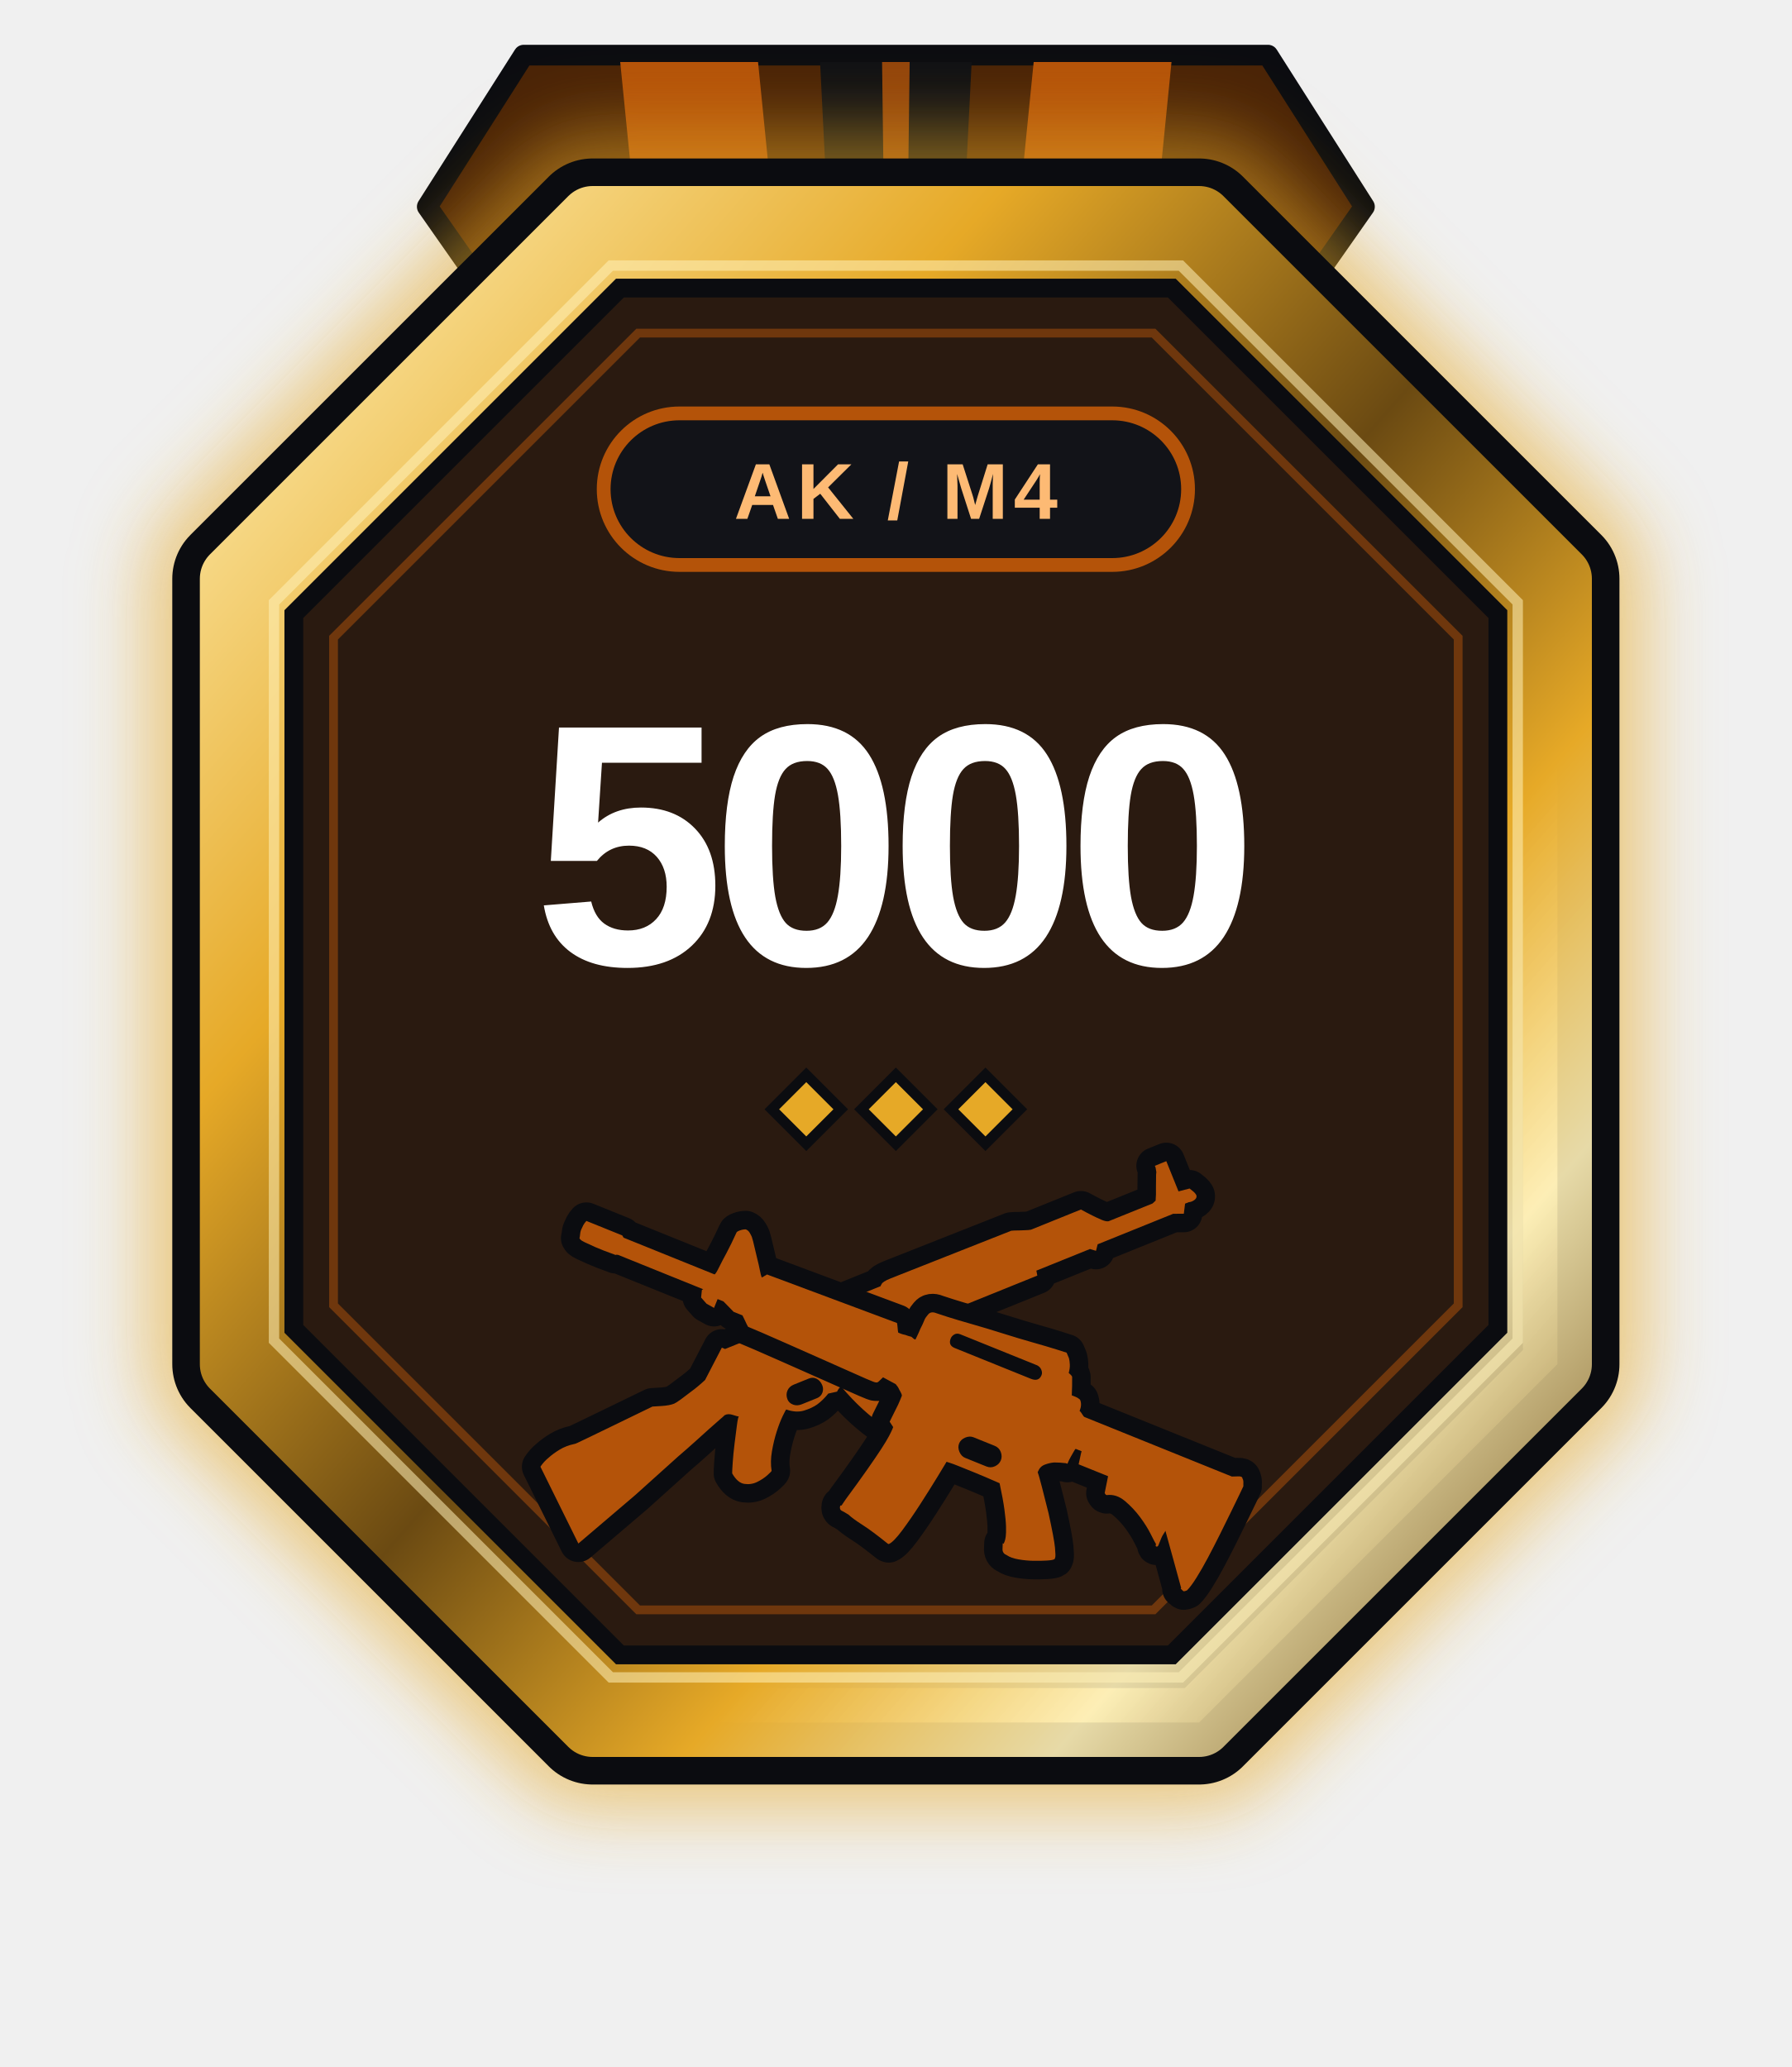
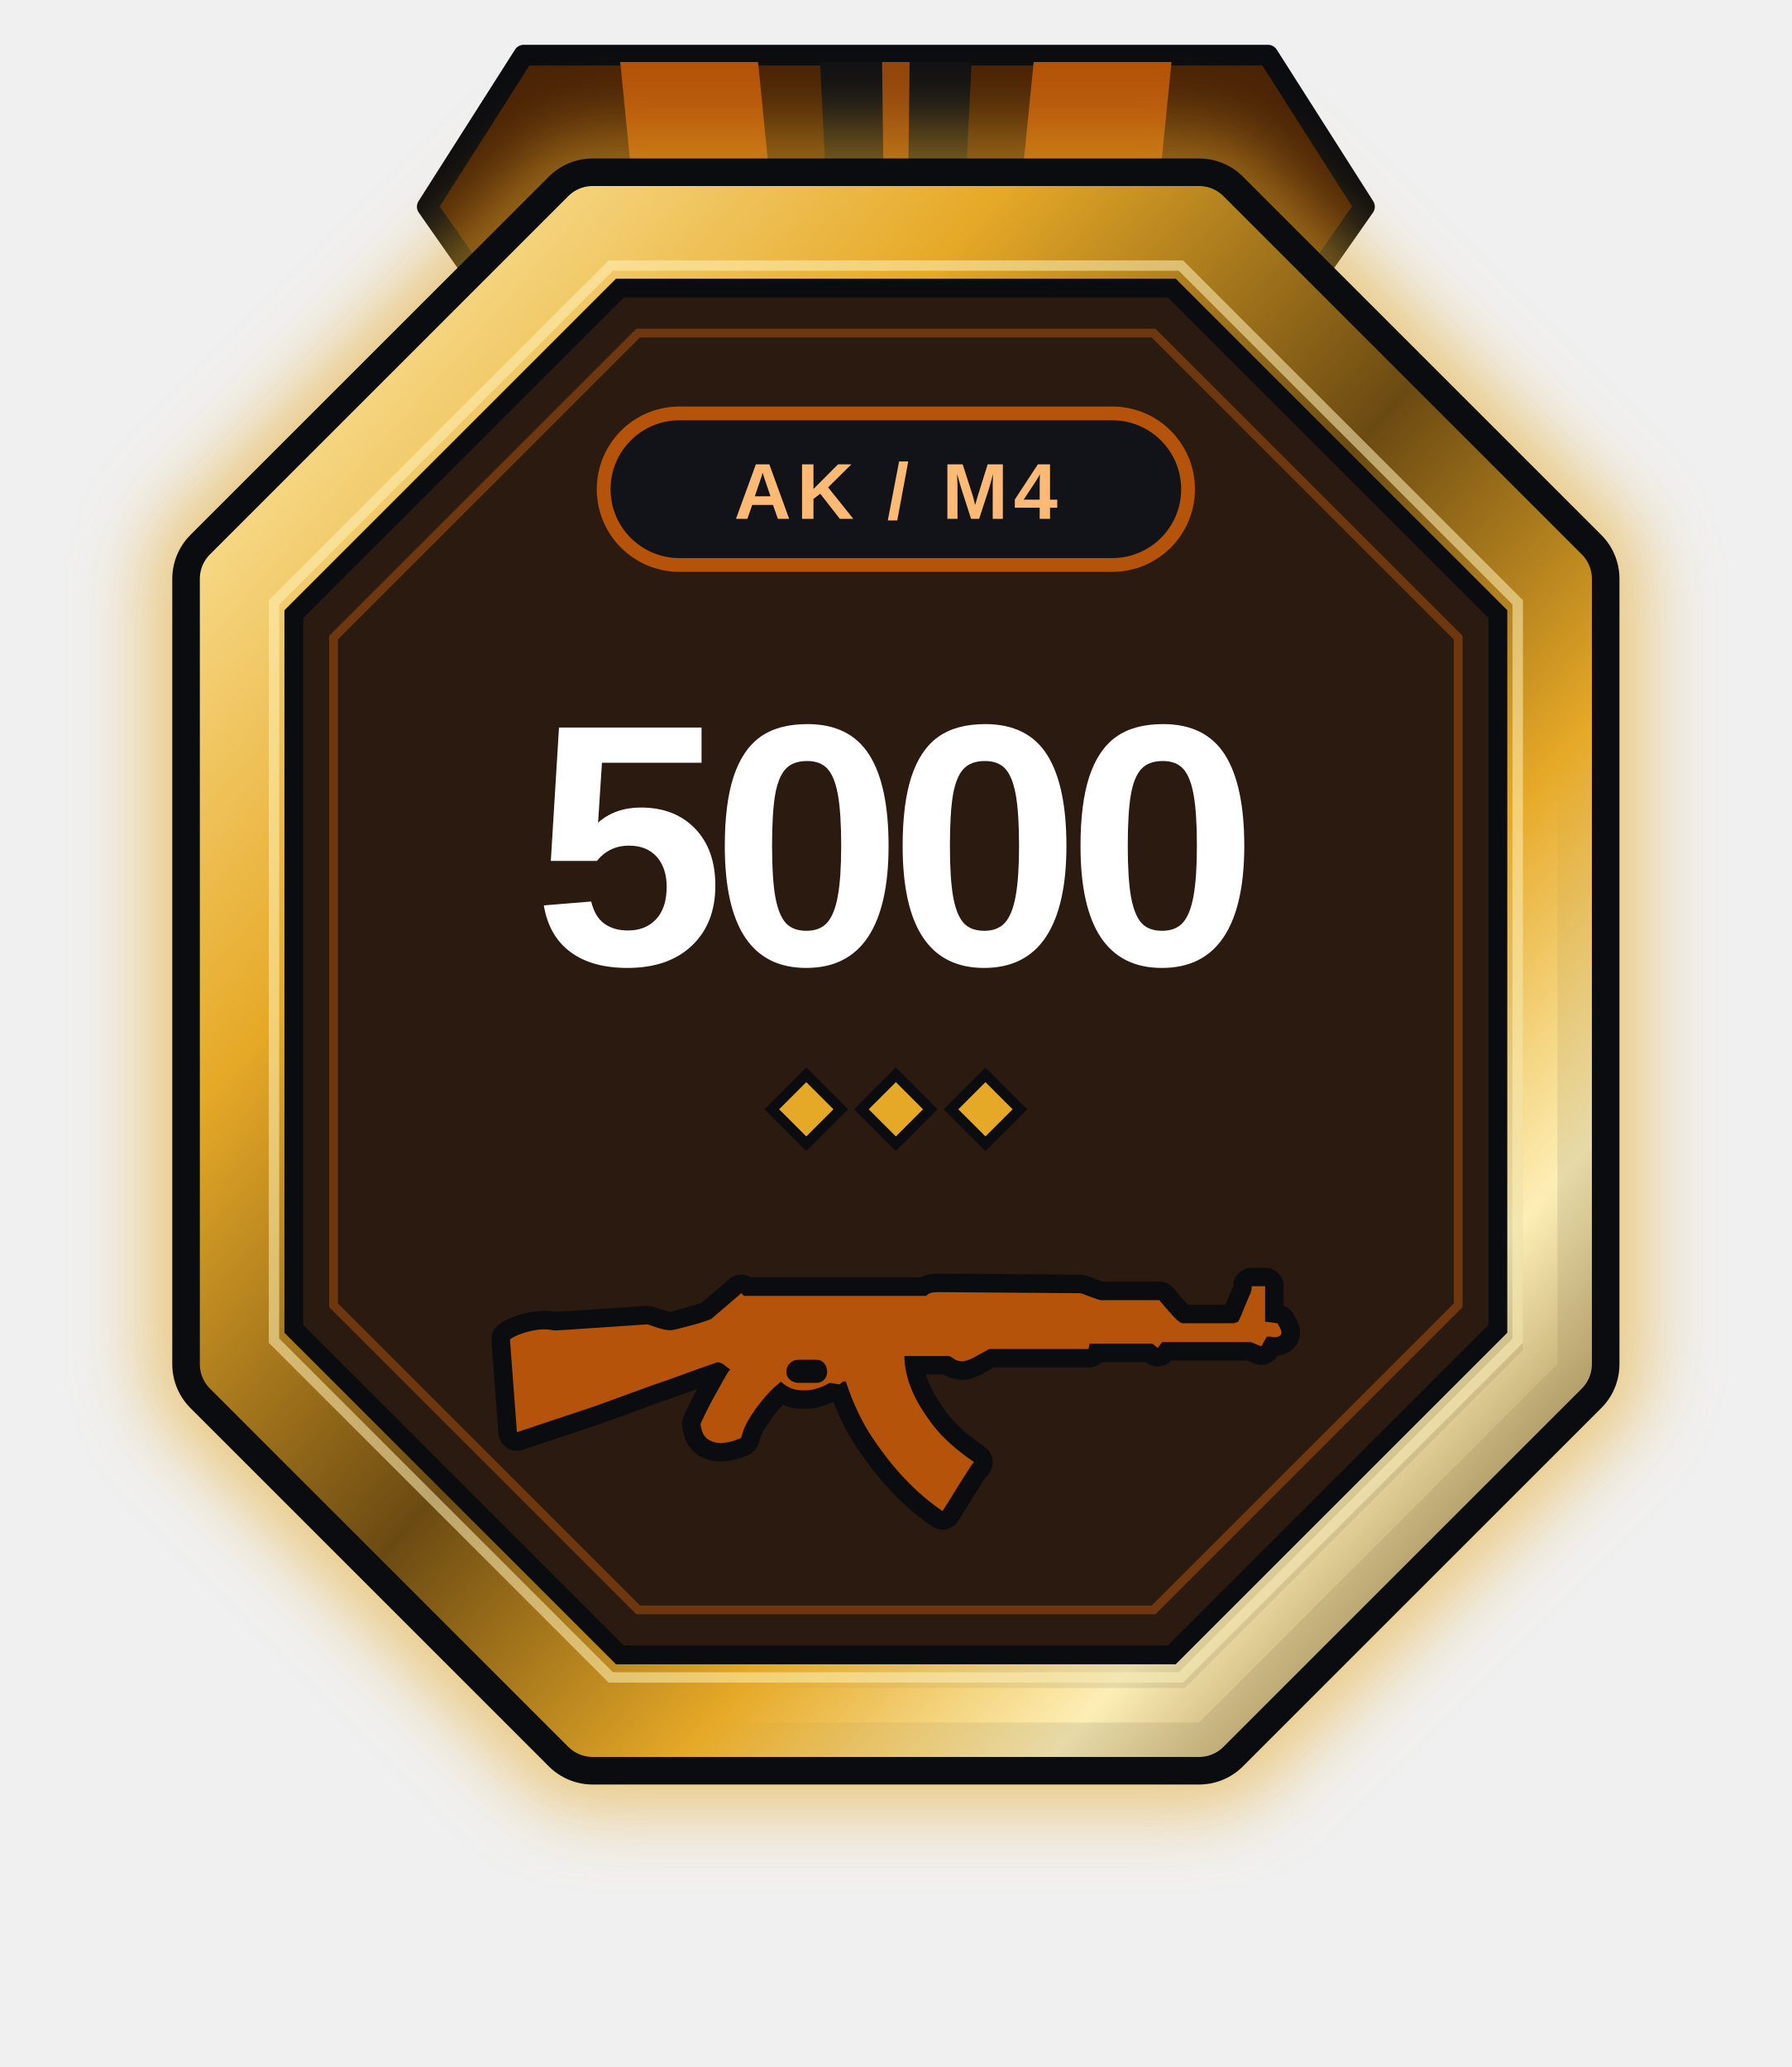
<svg xmlns="http://www.w3.org/2000/svg" width="260" height="300" viewBox="0 0 260 300">
  <defs>
    <linearGradient id="metal" x1="0" y1="0" x2="1" y2="1">
      <stop offset="0" stop-color="#FFF1B8" />
      <stop offset=".28" stop-color="#E6A927" />
      <stop offset=".5" stop-color="#6B4A12" />
      <stop offset=".68" stop-color="#E6A927" />
      <stop offset=".82" stop-color="#FFF1B8" stop-opacity=".9" />
      <stop offset="1" stop-color="#6B4A12" />
    </linearGradient>
    <clipPath id="recorte-forma">
      <path d="M86 32 H174 L226 84 V198 L174 250 H86 L34 198 V84 Z" />
    </clipPath>
    <filter id="resplandor-marco" x="-20%" y="-20%" width="140%" height="140%">
      <feGaussianBlur stdDeviation="5" />
    </filter>
  </defs>
  <g id="cinta">
    <path d="M76 8 L184 8 L198 30 L184 50 L76 50 L62 30 Z" fill="#4A2306" stroke="#0B0C10" stroke-width="3" stroke-linejoin="round" />
    <path d="M90 9 L110 9 L114 49 L94 49 Z" fill="#B45309" />
    <path d="M150 9 L170 9 L166 49 L146 49 Z" fill="#B45309" />
    <path d="M119 9 L141 9 L139 49 L121 49 Z" fill="#0F1014" />
    <path d="M128 9 L132 9 L131.5 49 L128.5 49 Z" fill="#B45309" opacity=".8" />
    <rect id="pasador" x="96" y="44" width="68" height="9" rx="4" fill="#E6A927" stroke="#0B0C10" stroke-width="2" />
  </g>
  <g id="forma-octagono">
    <path id="resplandor-marco" d="M86 32 H174 L226 84 V198 L174 250 H86 L34 198 V84 Z" fill="none" stroke="#E6A927" stroke-width="26" stroke-linejoin="round" opacity=".55" filter="url(#resplandor-marco)" />
    <path id="borde-exterior" d="M86 32 H174 L226 84 V198 L174 250 H86 L34 198 V84 Z" fill="#0B0C10" stroke="#0B0C10" stroke-width="18" stroke-linejoin="round" />
    <path id="marco-metal" d="M86 32 H174 L226 84 V198 L174 250 H86 L34 198 V84 Z" fill="url(#metal)" stroke="url(#metal)" stroke-width="10" stroke-linejoin="round" />
    <path id="filete-claro" d="M86 32 H174 L226 84 V198 L174 250 H86 L34 198 V84 Z" transform="translate(7.80 8.46) scale(0.94)" fill="none" stroke="#FFF1B8" stroke-width="1.6" opacity=".55" />
    <path id="cara" d="M86 32 H174 L226 84 V198 L174 250 H86 L34 198 V84 Z" transform="translate(11.70 12.69) scale(0.91)" fill="#2A1A10" stroke="#0B0C10" stroke-width="3" />
    <path id="filete-acento" d="M86 32 H174 L226 84 V198 L174 250 H86 L34 198 V84 Z" transform="translate(19.50 21.15) scale(0.85)" fill="none" stroke="#B45309" stroke-width="1.5" opacity=".5" />
  </g>
  <g id="textos-editables" font-family="Montserrat, Arial, sans-serif" text-anchor="middle">
    <g id="etiqueta">
      <rect x="87.6" y="60" width="84.8" height="22" rx="11" fill="#121318" stroke="#B45309" stroke-width="2" />
      <text x="130" y="75.3" font-size="11.5" font-weight="800" letter-spacing=".8" fill="#FDBA74">AK / M4</text>
    </g>
    <text id="numero" x="130" y="140" font-size="50" font-weight="900" letter-spacing="-2" fill="#FFFFFF">5000</text>
  </g>
  <g id="puntos-nivel">
    <path d="M117.0 156 L122.0 161 L117.0 166 L112.0 161 Z" fill="#E6A927" stroke="#0B0C10" stroke-width="1.5" />
    <path d="M130.0 156 L135.0 161 L130.0 166 L125.0 161 Z" fill="#E6A927" stroke="#0B0C10" stroke-width="1.5" />
    <path d="M143.0 156 L148.0 161 L143.0 166 L138.0 161 Z" fill="#E6A927" stroke="#0B0C10" stroke-width="1.5" />
  </g>
  <g id="icono" opacity="1" transform="translate(130 203) scale(1.12) translate(-130 -204)">
-     <g transform="rotate(-22 130 204)">
-       <g id="silueta-ak47">
-         <path d="M47 -878 Q57 -885 70 -889 Q81 -893 96.0 -895.5 Q111 -898 128 -895 Q128 -894 155.0 -896.0 Q182 -898 215 -900 L303 -906 Q312 -903 321 -900 Q336 -895 346 -895 Q350 -895 362.0 -898.0 Q374 -901 388 -905 Q404 -909 422 -916 L478 -964 L483 -959 L823 -959 Q823 -960 826 -962 Q828 -964 833.0 -965.0 Q838 -966 848 -966 L1110 -964 Q1117 -962 1124 -959 Q1130 -957 1136.5 -954.5 Q1143 -952 1148 -951 L1257 -951 Q1266 -940 1274 -931 Q1281 -923 1288.0 -916.0 Q1295 -909 1300 -908 L1396 -908 L1404 -911 Q1410 -923 1414 -934 Q1418 -943 1421.5 -952.0 Q1425 -961 1427 -964 Q1429 -972 1429 -973 L1429 -977 L1439 -977 L1454 -977 L1454 -918 L1454 -911 L1477 -908 Q1480 -903 1482 -899 Q1484 -895 1484.5 -891.5 Q1485 -888 1482 -885 Q1478 -882 1471 -882 Q1468 -882 1465 -883 L1457 -883 L1447 -865 L1427 -873 L1262 -873 L1254 -862 L1244 -870 L1127 -870 L1125 -860 L940 -860 L918 -848 Q910 -843 902.0 -840.0 Q894 -837 891 -837 Q885 -837 879 -839 Q876 -840 874 -842 L866 -847 L782 -847 Q782 -816 796 -783 Q808 -754 834.5 -719.0 Q861 -684 912 -649 Q910 -649 901.0 -634.5 Q892 -620 881 -603 Q869 -583 853 -558 Q816 -583 783 -618 Q754 -648 723.5 -693.0 Q693 -738 673 -799 Q671 -801 666 -798 Q663 -796 661 -794 L643 -797 Q629 -789 614 -785 Q601 -782 584.5 -783.5 Q568 -785 552 -799 Q551 -799 540.5 -789.5 Q530 -780 517.5 -765.0 Q505 -750 493.5 -731.5 Q482 -713 478 -695 Q478 -694 467.0 -690.0 Q456 -686 442.5 -685.0 Q429 -684 417.0 -691.0 Q405 -698 402 -720 Q403 -723 411.0 -739.5 Q419 -756 429.0 -774.0 Q439 -792 447.5 -807.0 Q456 -822 458 -822 Q456 -822 448.0 -829.0 Q440 -836 432 -835 Q430 -834 419.5 -830.5 Q409 -827 392.5 -821.0 Q376 -815 355.5 -807.5 Q335 -800 314 -793 Q265 -775 204 -753 L60 -705 L47 -878 L47 -878 Z M562 -817 Q562 -809 568.5 -803.0 Q575 -797 585 -797 L618 -797 Q627 -797 632.5 -803.0 Q638 -809 638 -817 Q638 -827 632.5 -833.5 Q627 -840 618 -840 L585 -840 Q575 -840 568.5 -833.5 Q562 -827 562 -817 Z" transform="translate(80.99 251.10) scale(0.06398 0.06398)" fill="#0B0C10" stroke="#0B0C10" stroke-width="75.0" stroke-linejoin="round" />
-         <path d="M47 -878 Q57 -885 70 -889 Q81 -893 96.0 -895.5 Q111 -898 128 -895 Q128 -894 155.0 -896.0 Q182 -898 215 -900 L303 -906 Q312 -903 321 -900 Q336 -895 346 -895 Q350 -895 362.0 -898.0 Q374 -901 388 -905 Q404 -909 422 -916 L478 -964 L483 -959 L823 -959 Q823 -960 826 -962 Q828 -964 833.0 -965.0 Q838 -966 848 -966 L1110 -964 Q1117 -962 1124 -959 Q1130 -957 1136.5 -954.5 Q1143 -952 1148 -951 L1257 -951 Q1266 -940 1274 -931 Q1281 -923 1288.0 -916.0 Q1295 -909 1300 -908 L1396 -908 L1404 -911 Q1410 -923 1414 -934 Q1418 -943 1421.5 -952.0 Q1425 -961 1427 -964 Q1429 -972 1429 -973 L1429 -977 L1439 -977 L1454 -977 L1454 -918 L1454 -911 L1477 -908 Q1480 -903 1482 -899 Q1484 -895 1484.5 -891.5 Q1485 -888 1482 -885 Q1478 -882 1471 -882 Q1468 -882 1465 -883 L1457 -883 L1447 -865 L1427 -873 L1262 -873 L1254 -862 L1244 -870 L1127 -870 L1125 -860 L940 -860 L918 -848 Q910 -843 902.0 -840.0 Q894 -837 891 -837 Q885 -837 879 -839 Q876 -840 874 -842 L866 -847 L782 -847 Q782 -816 796 -783 Q808 -754 834.5 -719.0 Q861 -684 912 -649 Q910 -649 901.0 -634.5 Q892 -620 881 -603 Q869 -583 853 -558 Q816 -583 783 -618 Q754 -648 723.5 -693.0 Q693 -738 673 -799 Q671 -801 666 -798 Q663 -796 661 -794 L643 -797 Q629 -789 614 -785 Q601 -782 584.5 -783.5 Q568 -785 552 -799 Q551 -799 540.5 -789.5 Q530 -780 517.5 -765.0 Q505 -750 493.5 -731.5 Q482 -713 478 -695 Q478 -694 467.0 -690.0 Q456 -686 442.5 -685.0 Q429 -684 417.0 -691.0 Q405 -698 402 -720 Q403 -723 411.0 -739.5 Q419 -756 429.0 -774.0 Q439 -792 447.5 -807.0 Q456 -822 458 -822 Q456 -822 448.0 -829.0 Q440 -836 432 -835 Q430 -834 419.5 -830.5 Q409 -827 392.5 -821.0 Q376 -815 355.5 -807.5 Q335 -800 314 -793 Q265 -775 204 -753 L60 -705 L47 -878 L47 -878 Z M562 -817 Q562 -809 568.5 -803.0 Q575 -797 585 -797 L618 -797 Q627 -797 632.5 -803.0 Q638 -809 638 -817 Q638 -827 632.5 -833.5 Q627 -840 618 -840 L585 -840 Q575 -840 568.5 -833.5 Q562 -827 562 -817 Z" transform="translate(80.99 251.10) scale(0.06398 0.06398)" fill="#B45309" />
-       </g>
-     </g>
-     <g transform="rotate(22 130 204)">
-       <g id="silueta-m4a1">
-         <path d="M1423 -867 Q1425 -862 1425.5 -857.0 Q1426 -852 1426 -848 Q1426 -843 1424 -837 Q1423 -834 1423 -832 Q1422 -831 1420.0 -830.0 Q1418 -829 1411.0 -828.5 Q1404 -828 1389.5 -827.5 Q1375 -827 1350 -828 L1348 -828 L1347 -829 Q1346 -829 1345.0 -829.5 Q1344 -830 1343 -830 L1170 -830 L1172 -828 L1168 -814 L1154 -807 L1138 -805 L1138 -823 L1126 -823 L1101 -812 L1083 -812 Q1082 -811 1079.0 -808.5 Q1076 -806 1073 -803 Q1069 -799 1065 -796 Q1058 -796 1036.0 -795.5 Q1014 -795 985.5 -794.0 Q957 -793 925.0 -792.0 Q893 -791 866.0 -790.0 Q839 -789 821.0 -788.5 Q803 -788 802 -789 Q799 -789 797.0 -794.0 Q795 -799 793 -803 Q791 -803 779.5 -801.5 Q768 -800 766 -800 Q760 -797 756 -793 Q747 -786 747 -784 Q747 -783 747.0 -774.5 Q747 -766 748 -756 L750 -730 L740 -723 L740 -718 Q740 -714 741.0 -704.0 Q742 -694 745.5 -676.0 Q749 -658 755.5 -630.0 Q762 -602 772 -563 L775 -549 Q776 -549 777 -548 L777 -547 Q777 -545 775 -542 Q773 -540 770.0 -540.0 Q767 -540 756 -538 Q746 -534 724.5 -530.0 Q703 -526 667 -515 L665 -515 Q658 -522 651.0 -549.0 Q644 -576 638.0 -607.5 Q632 -639 627.5 -666.0 Q623 -693 622 -700 Q620 -700 615.0 -700.5 Q610 -701 598.0 -701.0 Q586 -701 566.0 -701.0 Q546 -701 514 -700 Q497 -675 487.0 -657.5 Q477 -640 472.0 -628.5 Q467 -617 465.5 -611.0 Q464 -605 464 -602 L464 -597 L466 -597 L462 -586 Q459 -579 450 -579 Q441 -577 427.0 -580.0 Q413 -583 400.0 -588.0 Q387 -593 376.5 -598.0 Q366 -603 364 -606 L364 -609 Q364 -612 371.5 -626.5 Q379 -641 407 -682 Q423 -704 437.0 -723.0 Q451 -742 455 -746 L455 -748 Q455 -758 448.0 -764.5 Q441 -771 433 -775 Q423 -779 412 -782 L409 -782 Q409 -790 408 -797 Q407 -803 406.5 -808.0 Q406 -813 405 -814 L393 -814 Q393 -813 392.5 -809.5 Q392 -806 391 -801 L389 -789 L329 -789 Q329 -788 323 -757 L320 -755 L318 -755 Q302 -764 282.0 -757.5 Q262 -751 244.0 -740.0 Q226 -729 213.0 -717.5 Q200 -706 197 -704 Q197 -700 195 -700 Q192 -700 192 -704 L192 -714 L192 -718 Q192 -723 191.0 -727.5 Q190 -732 190 -734 Q188 -731 177.0 -717.0 Q166 -703 154 -687 L122 -645 L122 -643 Q120 -643 118.5 -642.0 Q117 -641 115 -641 Q113 -642 111 -644 L110 -645 Q106 -654 102.5 -673.5 Q99 -693 96.5 -717.0 Q94 -741 92.0 -766.5 Q90 -792 88.5 -813.5 Q87 -835 86.0 -850.0 Q85 -865 85 -867 Q86 -869 87 -872 Q89 -878 92 -880 Q94 -884 100.5 -881.0 Q107 -878 112 -876 L412 -876 Q414 -876 418.5 -879.5 Q423 -883 425 -883 Q425 -896 432 -903 Q437 -905 442.0 -905.0 Q447 -905 450 -905 Q450 -906 452.0 -911.0 Q454 -916 456 -922 Q459 -929 462 -937 Q462 -939 471 -942 Q472 -951 475.0 -957.5 Q478 -964 481 -968 Q485 -972 489 -976 Q490 -976 509.0 -974.5 Q528 -973 555.5 -970.0 Q583 -967 615.0 -964.5 Q647 -962 675.0 -959.0 Q703 -956 722.5 -954.5 Q742 -953 745 -953 Q756 -953 758.5 -945.0 Q761 -937 761 -935 Q761 -923 762 -914 Q762 -906 762.5 -899.5 Q763 -893 763 -892 L766 -892 L772 -894 Q779 -893 784 -893 Q789 -892 792.5 -892.0 Q796 -892 798 -892 Q799 -893 803 -901 Q805 -905 807 -908 L1069 -901 Q1070 -899 1072 -897 Q1073 -895 1076 -892 Q1079 -895 1084.5 -903.5 Q1090 -912 1097.0 -921.5 Q1104 -931 1110.5 -940.5 Q1117 -950 1122 -956 Q1125 -959 1129.0 -962.0 Q1133 -965 1138 -965 Q1143 -963 1147.5 -959.0 Q1152 -955 1152 -953 Q1153 -929 1155 -910 Q1157 -893 1158.0 -879.0 Q1159 -865 1161 -864 L1346 -864 L1350 -867 L1421 -867 L1423 -867 L1423 -867 Z M592 -720 Q600 -720 606.5 -726.5 Q613 -733 613 -741 Q613 -749 606.5 -755.5 Q600 -762 592 -762 L549 -762 Q540 -762 534.0 -755.5 Q528 -749 528 -741 Q528 -733 534.0 -726.5 Q540 -720 549 -720 L592 -720 L592 -720 Z M688 -905 Q702 -905 702 -919 Q702 -924 698.5 -928.5 Q695 -933 688 -933 L533 -933 Q526 -933 521.5 -928.5 Q517 -924 517 -919 Q517 -905 533 -905 L688 -905 L688 -905 Z" transform="translate(181.83 257.15) scale(-0.06861 0.06861)" fill="#0B0C10" stroke="#0B0C10" stroke-width="70.0" stroke-linejoin="round" />
-         <path d="M1423 -867 Q1425 -862 1425.5 -857.0 Q1426 -852 1426 -848 Q1426 -843 1424 -837 Q1423 -834 1423 -832 Q1422 -831 1420.0 -830.0 Q1418 -829 1411.0 -828.5 Q1404 -828 1389.5 -827.5 Q1375 -827 1350 -828 L1348 -828 L1347 -829 Q1346 -829 1345.0 -829.5 Q1344 -830 1343 -830 L1170 -830 L1172 -828 L1168 -814 L1154 -807 L1138 -805 L1138 -823 L1126 -823 L1101 -812 L1083 -812 Q1082 -811 1079.0 -808.5 Q1076 -806 1073 -803 Q1069 -799 1065 -796 Q1058 -796 1036.0 -795.5 Q1014 -795 985.5 -794.0 Q957 -793 925.0 -792.0 Q893 -791 866.0 -790.0 Q839 -789 821.0 -788.5 Q803 -788 802 -789 Q799 -789 797.0 -794.0 Q795 -799 793 -803 Q791 -803 779.5 -801.5 Q768 -800 766 -800 Q760 -797 756 -793 Q747 -786 747 -784 Q747 -783 747.0 -774.5 Q747 -766 748 -756 L750 -730 L740 -723 L740 -718 Q740 -714 741.0 -704.0 Q742 -694 745.5 -676.0 Q749 -658 755.5 -630.0 Q762 -602 772 -563 L775 -549 Q776 -549 777 -548 L777 -547 Q777 -545 775 -542 Q773 -540 770.0 -540.0 Q767 -540 756 -538 Q746 -534 724.5 -530.0 Q703 -526 667 -515 L665 -515 Q658 -522 651.0 -549.0 Q644 -576 638.0 -607.5 Q632 -639 627.5 -666.0 Q623 -693 622 -700 Q620 -700 615.0 -700.5 Q610 -701 598.0 -701.0 Q586 -701 566.0 -701.0 Q546 -701 514 -700 Q497 -675 487.0 -657.5 Q477 -640 472.0 -628.5 Q467 -617 465.5 -611.0 Q464 -605 464 -602 L464 -597 L466 -597 L462 -586 Q459 -579 450 -579 Q441 -577 427.0 -580.0 Q413 -583 400.0 -588.0 Q387 -593 376.5 -598.0 Q366 -603 364 -606 L364 -609 Q364 -612 371.5 -626.5 Q379 -641 407 -682 Q423 -704 437.0 -723.0 Q451 -742 455 -746 L455 -748 Q455 -758 448.0 -764.5 Q441 -771 433 -775 Q423 -779 412 -782 L409 -782 Q409 -790 408 -797 Q407 -803 406.5 -808.0 Q406 -813 405 -814 L393 -814 Q393 -813 392.5 -809.5 Q392 -806 391 -801 L389 -789 L329 -789 Q329 -788 323 -757 L320 -755 L318 -755 Q302 -764 282.0 -757.5 Q262 -751 244.0 -740.0 Q226 -729 213.0 -717.5 Q200 -706 197 -704 Q197 -700 195 -700 Q192 -700 192 -704 L192 -714 L192 -718 Q192 -723 191.0 -727.5 Q190 -732 190 -734 Q188 -731 177.0 -717.0 Q166 -703 154 -687 L122 -645 L122 -643 Q120 -643 118.5 -642.0 Q117 -641 115 -641 Q113 -642 111 -644 L110 -645 Q106 -654 102.5 -673.5 Q99 -693 96.5 -717.0 Q94 -741 92.0 -766.5 Q90 -792 88.5 -813.5 Q87 -835 86.0 -850.0 Q85 -865 85 -867 Q86 -869 87 -872 Q89 -878 92 -880 Q94 -884 100.5 -881.0 Q107 -878 112 -876 L412 -876 Q414 -876 418.5 -879.5 Q423 -883 425 -883 Q425 -896 432 -903 Q437 -905 442.0 -905.0 Q447 -905 450 -905 Q450 -906 452.0 -911.0 Q454 -916 456 -922 Q459 -929 462 -937 Q462 -939 471 -942 Q472 -951 475.0 -957.5 Q478 -964 481 -968 Q485 -972 489 -976 Q490 -976 509.0 -974.5 Q528 -973 555.5 -970.0 Q583 -967 615.0 -964.5 Q647 -962 675.0 -959.0 Q703 -956 722.5 -954.5 Q742 -953 745 -953 Q756 -953 758.5 -945.0 Q761 -937 761 -935 Q761 -923 762 -914 Q762 -906 762.5 -899.5 Q763 -893 763 -892 L766 -892 L772 -894 Q779 -893 784 -893 Q789 -892 792.5 -892.0 Q796 -892 798 -892 Q799 -893 803 -901 Q805 -905 807 -908 L1069 -901 Q1070 -899 1072 -897 Q1073 -895 1076 -892 Q1079 -895 1084.5 -903.5 Q1090 -912 1097.0 -921.5 Q1104 -931 1110.5 -940.5 Q1117 -950 1122 -956 Q1125 -959 1129.0 -962.0 Q1133 -965 1138 -965 Q1143 -963 1147.5 -959.0 Q1152 -955 1152 -953 Q1153 -929 1155 -910 Q1157 -893 1158.0 -879.0 Q1159 -865 1161 -864 L1346 -864 L1350 -867 L1421 -867 L1423 -867 L1423 -867 Z M592 -720 Q600 -720 606.5 -726.5 Q613 -733 613 -741 Q613 -749 606.5 -755.5 Q600 -762 592 -762 L549 -762 Q540 -762 534.0 -755.5 Q528 -749 528 -741 Q528 -733 534.0 -726.5 Q540 -720 549 -720 L592 -720 L592 -720 Z M688 -905 Q702 -905 702 -919 Q702 -924 698.5 -928.5 Q695 -933 688 -933 L533 -933 Q526 -933 521.5 -928.5 Q517 -924 517 -919 Q517 -905 533 -905 L688 -905 L688 -905 Z" transform="translate(181.83 257.15) scale(-0.06861 0.06861)" fill="#B45309" />
-       </g>
+     <g id="silueta-ak47">
+       <path d="M47 -878 Q57 -885 70 -889 Q81 -893 96.0 -895.5 Q111 -898 128 -895 Q128 -894 155.0 -896.0 Q182 -898 215 -900 L303 -906 Q312 -903 321 -900 Q336 -895 346 -895 Q350 -895 362.0 -898.0 Q374 -901 388 -905 Q404 -909 422 -916 L478 -964 L483 -959 L823 -959 Q823 -960 826 -962 Q828 -964 833.0 -965.0 Q838 -966 848 -966 L1110 -964 Q1117 -962 1124 -959 Q1130 -957 1136.5 -954.5 Q1143 -952 1148 -951 L1257 -951 Q1266 -940 1274 -931 Q1281 -923 1288.0 -916.0 Q1295 -909 1300 -908 L1396 -908 L1404 -911 Q1410 -923 1414 -934 Q1418 -943 1421.5 -952.0 Q1425 -961 1427 -964 Q1429 -972 1429 -973 L1429 -977 L1439 -977 L1454 -977 L1454 -918 L1454 -911 L1477 -908 Q1480 -903 1482 -899 Q1484 -895 1484.5 -891.5 Q1485 -888 1482 -885 Q1478 -882 1471 -882 Q1468 -882 1465 -883 L1457 -883 L1447 -865 L1427 -873 L1262 -873 L1254 -862 L1244 -870 L1127 -870 L1125 -860 L940 -860 L918 -848 Q910 -843 902.0 -840.0 Q894 -837 891 -837 Q885 -837 879 -839 Q876 -840 874 -842 L866 -847 L782 -847 Q782 -816 796 -783 Q808 -754 834.5 -719.0 Q861 -684 912 -649 Q910 -649 901.0 -634.5 Q892 -620 881 -603 Q869 -583 853 -558 Q816 -583 783 -618 Q754 -648 723.5 -693.0 Q693 -738 673 -799 Q671 -801 666 -798 Q663 -796 661 -794 L643 -797 Q629 -789 614 -785 Q601 -782 584.5 -783.5 Q568 -785 552 -799 Q551 -799 540.5 -789.5 Q530 -780 517.5 -765.0 Q505 -750 493.5 -731.5 Q482 -713 478 -695 Q478 -694 467.0 -690.0 Q456 -686 442.5 -685.0 Q429 -684 417.0 -691.0 Q405 -698 402 -720 Q403 -723 411.0 -739.5 Q419 -756 429.0 -774.0 Q439 -792 447.5 -807.0 Q456 -822 458 -822 Q456 -822 448.0 -829.0 Q440 -836 432 -835 Q430 -834 419.5 -830.5 Q409 -827 392.5 -821.0 Q376 -815 355.5 -807.5 Q335 -800 314 -793 Q265 -775 204 -753 L60 -705 L47 -878 L47 -878 Z M562 -817 Q562 -809 568.5 -803.0 Q575 -797 585 -797 L618 -797 Q627 -797 632.5 -803.0 Q638 -809 638 -817 Q638 -827 632.5 -833.5 Q627 -840 618 -840 L585 -840 Q575 -840 568.5 -833.5 Q562 -827 562 -817 Z" transform="translate(76.73 257.37) scale(0.06954 0.06954)" fill="#0B0C10" stroke="#0B0C10" stroke-width="69.0" stroke-linejoin="round" />
+       <path d="M47 -878 Q57 -885 70 -889 Q81 -893 96.0 -895.5 Q111 -898 128 -895 Q128 -894 155.0 -896.0 Q182 -898 215 -900 L303 -906 Q312 -903 321 -900 Q336 -895 346 -895 Q350 -895 362.0 -898.0 Q374 -901 388 -905 Q404 -909 422 -916 L478 -964 L483 -959 L823 -959 Q823 -960 826 -962 Q828 -964 833.0 -965.0 Q838 -966 848 -966 L1110 -964 Q1117 -962 1124 -959 Q1130 -957 1136.5 -954.5 Q1143 -952 1148 -951 L1257 -951 Q1266 -940 1274 -931 Q1281 -923 1288.0 -916.0 Q1295 -909 1300 -908 L1396 -908 L1404 -911 Q1410 -923 1414 -934 Q1418 -943 1421.5 -952.0 Q1425 -961 1427 -964 Q1429 -972 1429 -973 L1429 -977 L1439 -977 L1454 -977 L1454 -918 L1454 -911 L1477 -908 Q1480 -903 1482 -899 Q1484 -895 1484.5 -891.5 Q1485 -888 1482 -885 Q1478 -882 1471 -882 Q1468 -882 1465 -883 L1457 -883 L1447 -865 L1427 -873 L1262 -873 L1254 -862 L1244 -870 L1127 -870 L1125 -860 L940 -860 L918 -848 Q910 -843 902.0 -840.0 Q894 -837 891 -837 Q885 -837 879 -839 Q876 -840 874 -842 L866 -847 L782 -847 Q782 -816 796 -783 Q808 -754 834.5 -719.0 Q861 -684 912 -649 Q910 -649 901.0 -634.5 Q892 -620 881 -603 Q869 -583 853 -558 Q816 -583 783 -618 Q754 -648 723.5 -693.0 Q693 -738 673 -799 Q671 -801 666 -798 Q663 -796 661 -794 L643 -797 Q629 -789 614 -785 Q601 -782 584.5 -783.5 Q568 -785 552 -799 Q551 -799 540.5 -789.5 Q530 -780 517.5 -765.0 Q505 -750 493.5 -731.5 Q482 -713 478 -695 Q478 -694 467.0 -690.0 Q456 -686 442.5 -685.0 Q429 -684 417.0 -691.0 Q405 -698 402 -720 Q403 -723 411.0 -739.5 Q419 -756 429.0 -774.0 Q439 -792 447.5 -807.0 Q456 -822 458 -822 Q456 -822 448.0 -829.0 Q440 -836 432 -835 Q430 -834 419.5 -830.5 Q409 -827 392.5 -821.0 Q376 -815 355.5 -807.5 Q335 -800 314 -793 Q265 -775 204 -753 L60 -705 L47 -878 L47 -878 Z M562 -817 Q562 -809 568.5 -803.0 Q575 -797 585 -797 L618 -797 Q627 -797 632.5 -803.0 Q638 -809 638 -817 Q638 -827 632.5 -833.5 Q627 -840 618 -840 L585 -840 Q575 -840 568.5 -833.5 Q562 -827 562 -817 Z" transform="translate(76.73 257.37) scale(0.06954 0.06954)" fill="#B45309" />
    </g>
  </g>
</svg>
